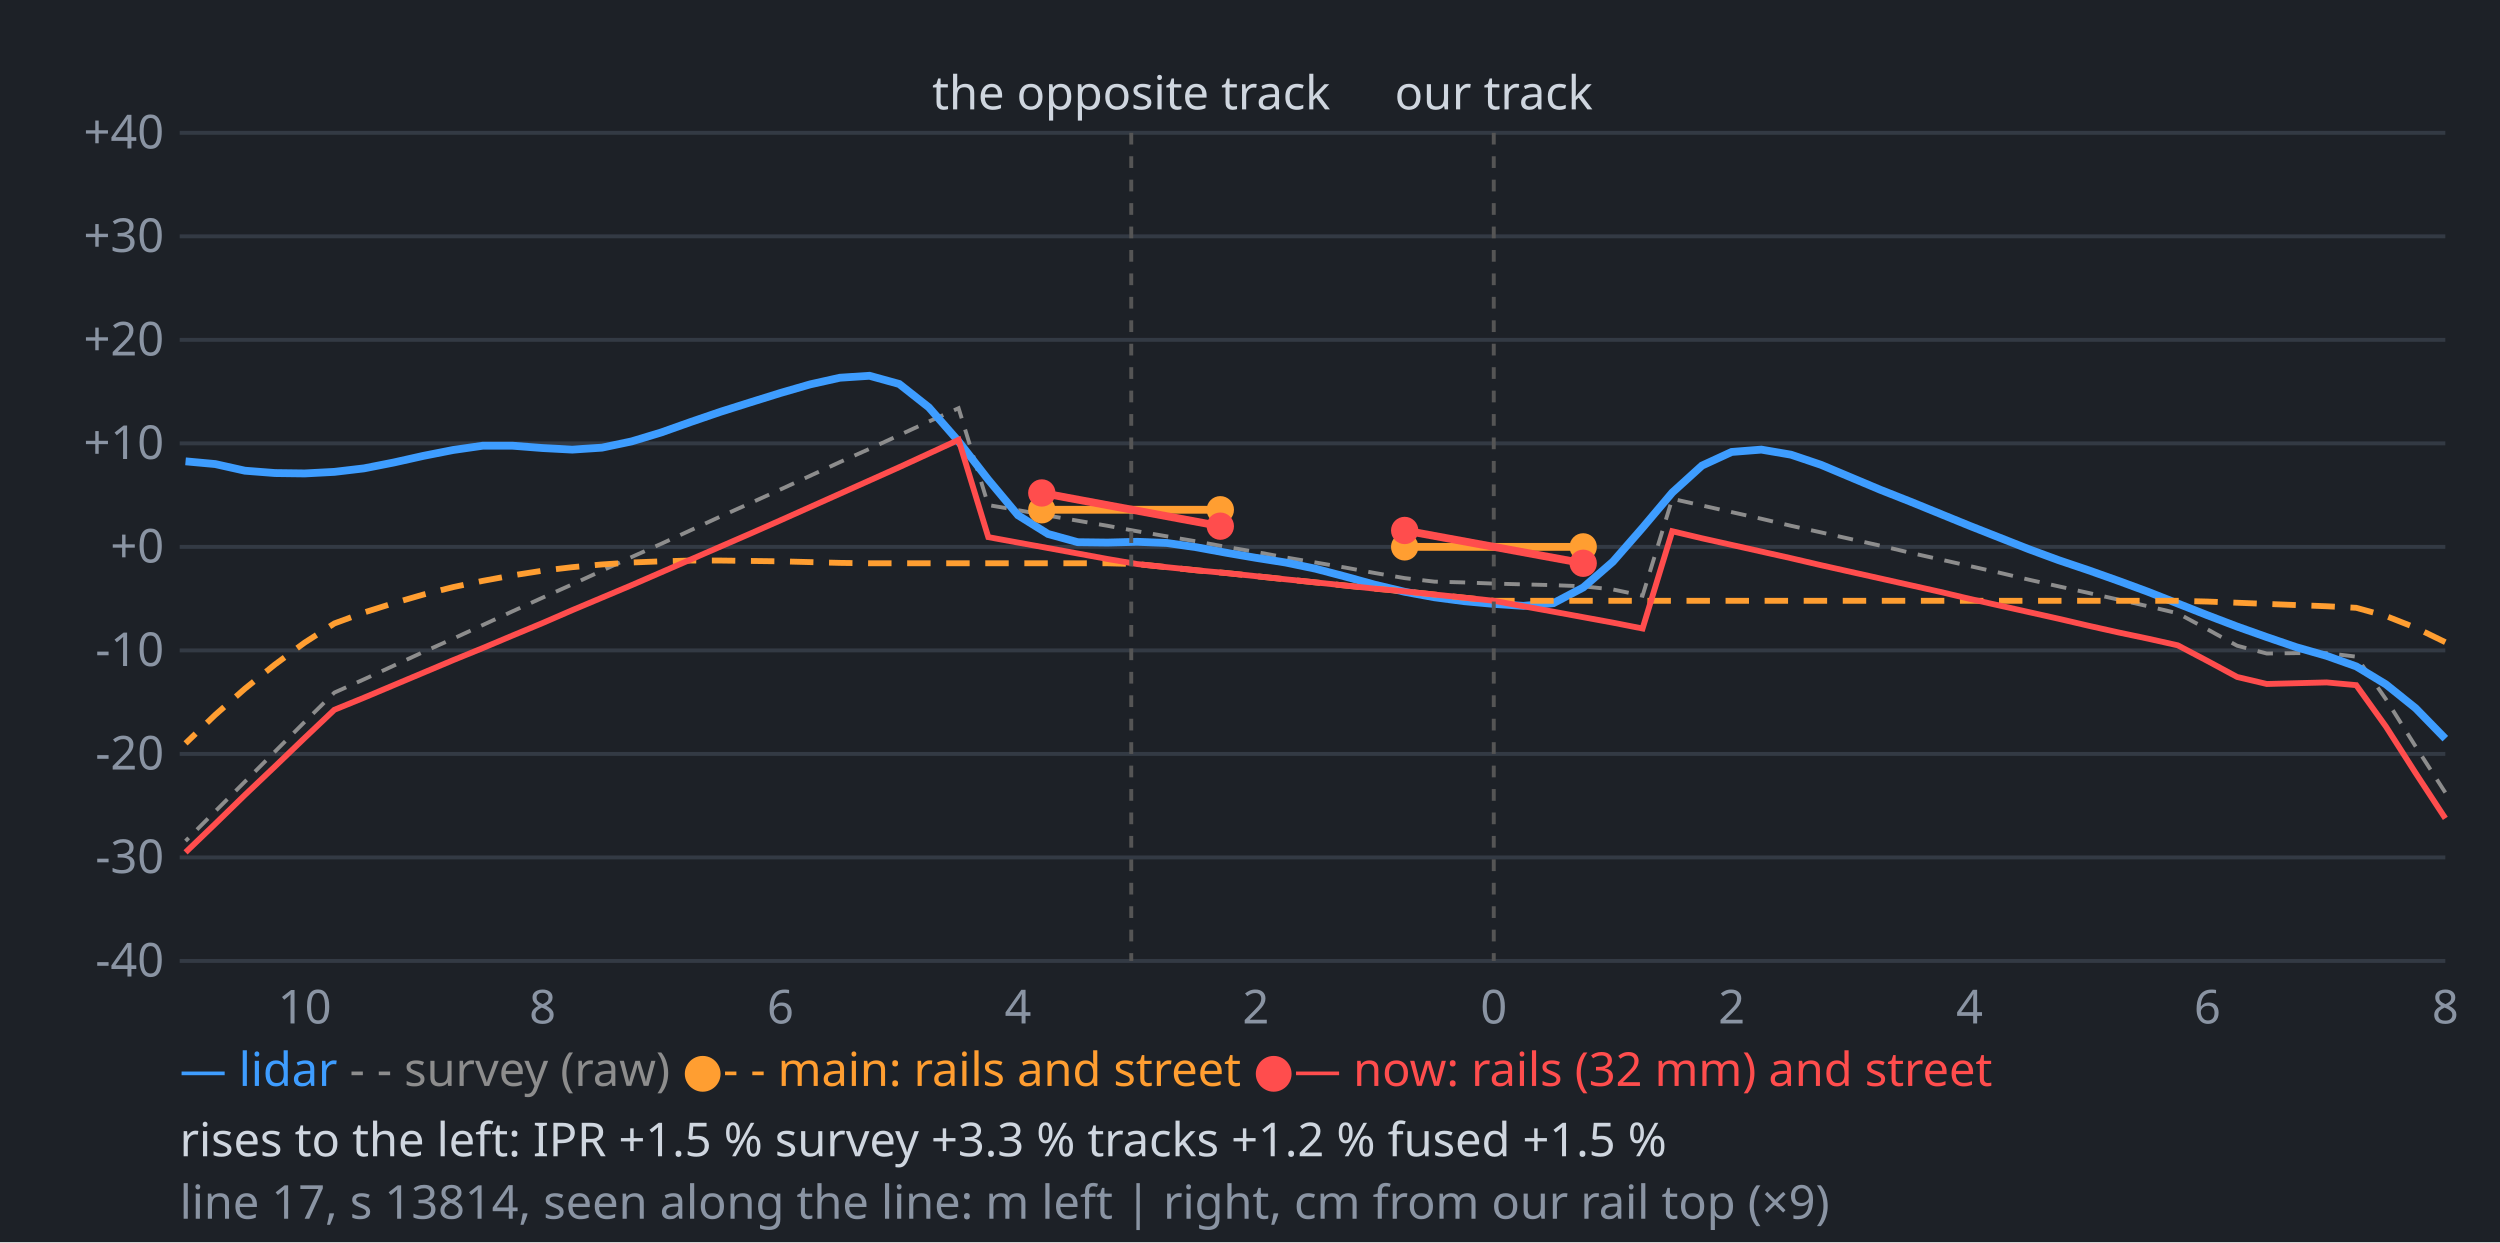
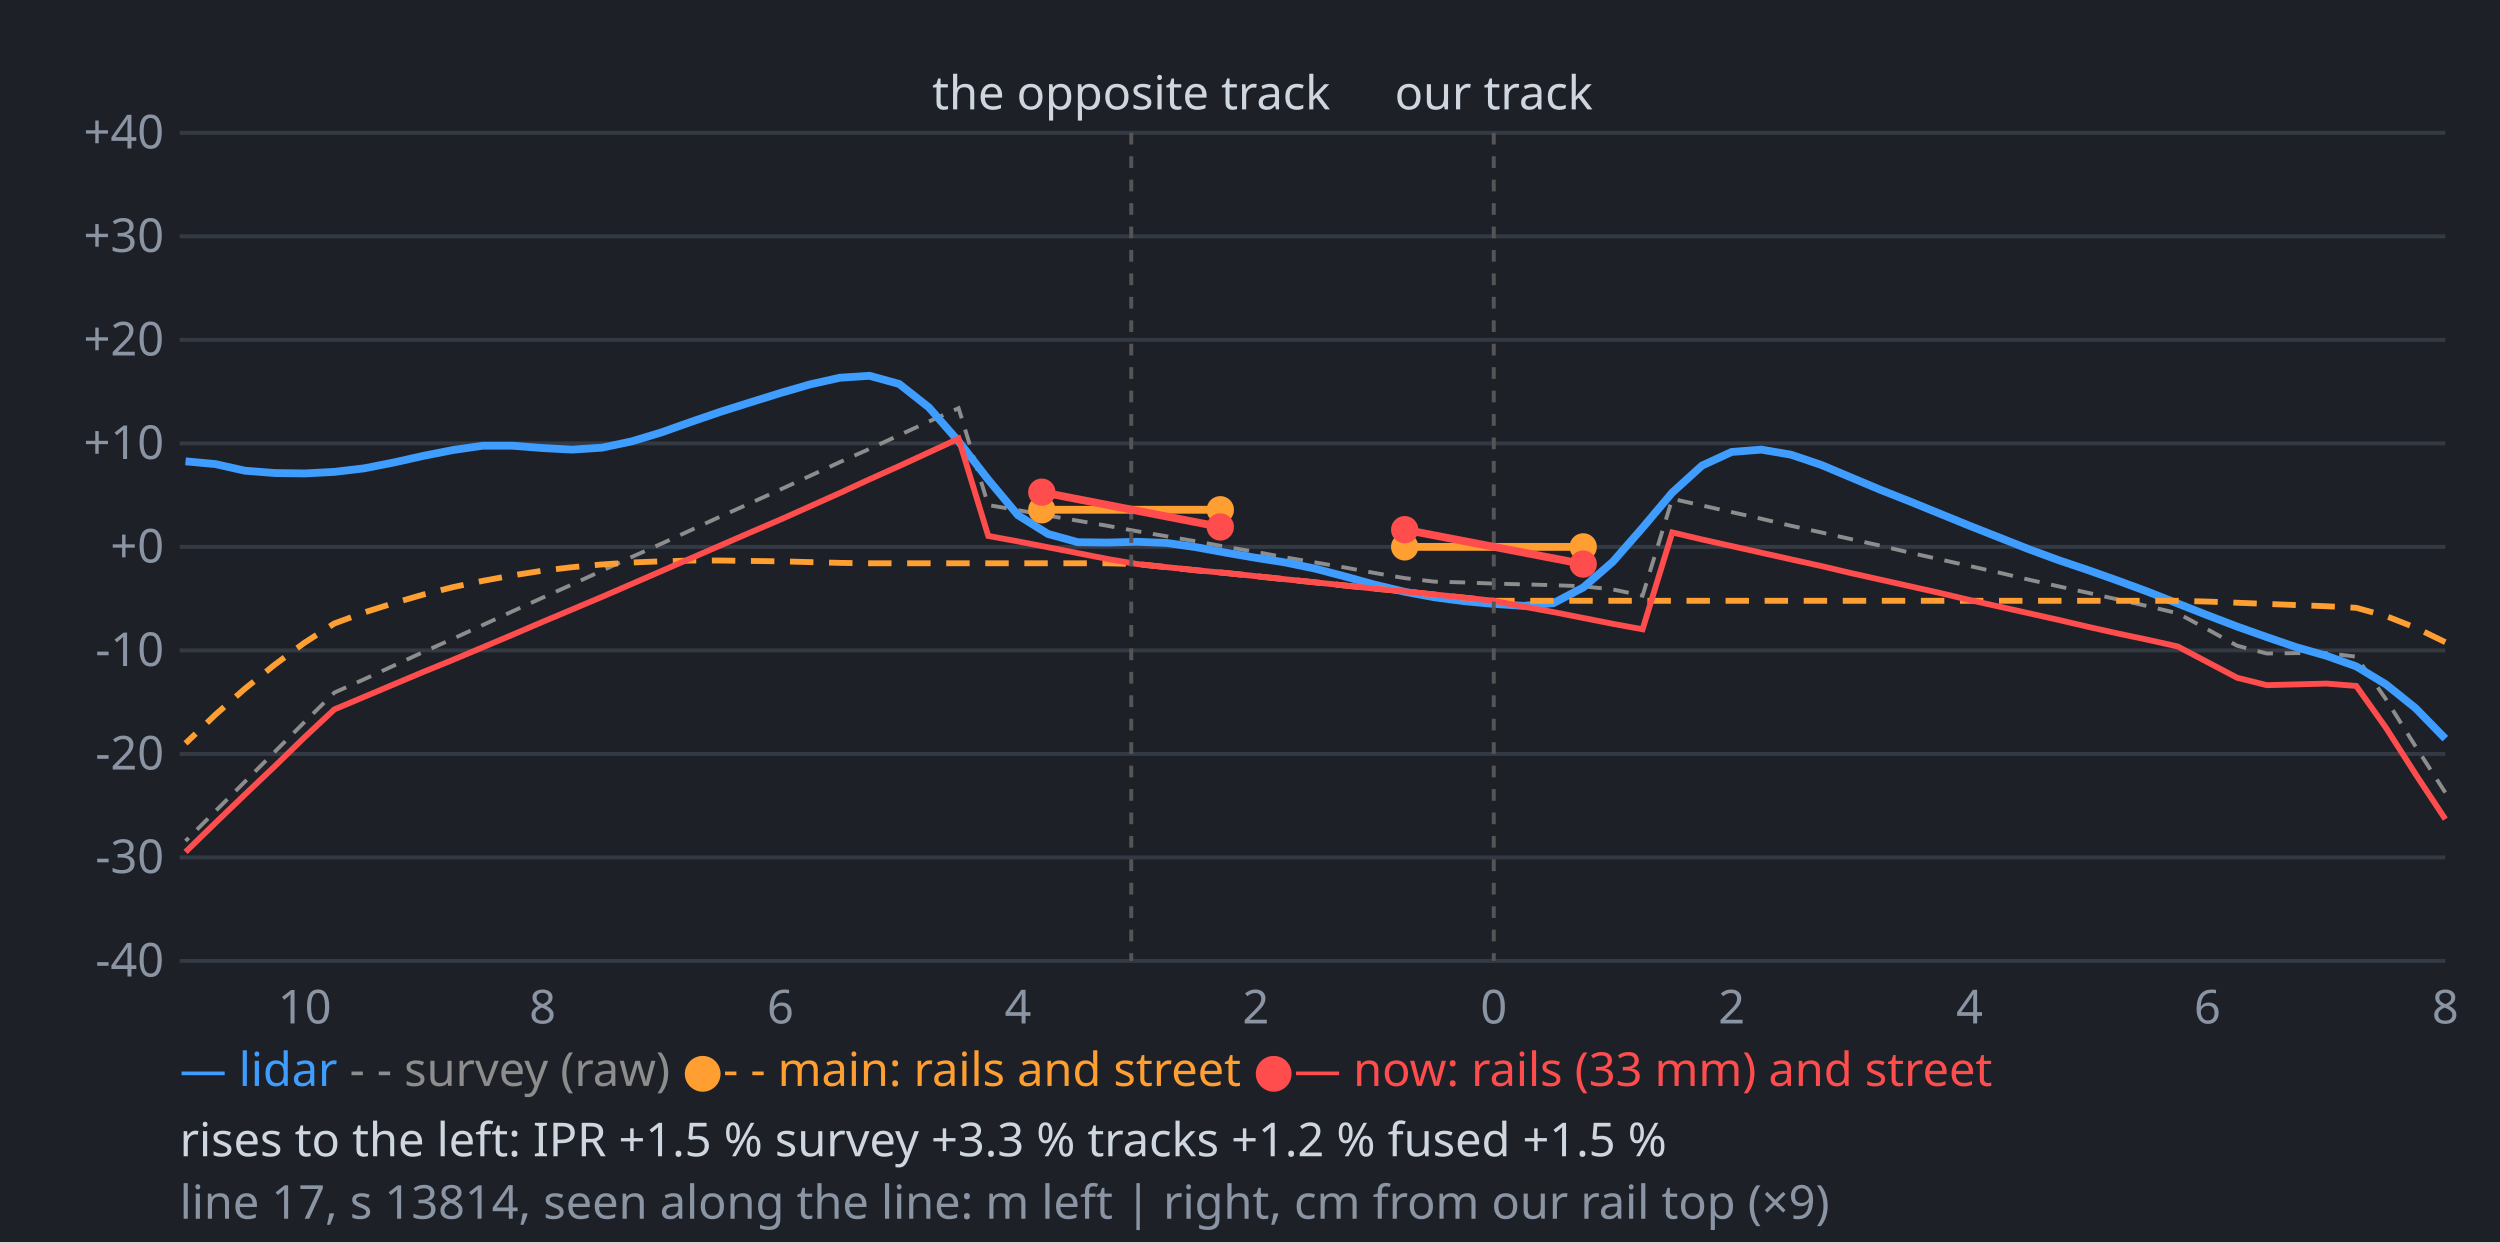
<svg xmlns="http://www.w3.org/2000/svg" viewBox="0 0 640 318" font-family="sans-serif" font-size="12">
  <rect width="640" height="318" fill="#1d2127" />
  <line x1="46" x2="626" y1="246.0" y2="246.0" stroke="#333a44" />
  <text x="42" y="250.0" fill="#8a94a3" text-anchor="end">-40</text>
  <line x1="46" x2="626" y1="219.5" y2="219.5" stroke="#333a44" />
  <text x="42" y="223.5" fill="#8a94a3" text-anchor="end">-30</text>
  <line x1="46" x2="626" y1="193.0" y2="193.0" stroke="#333a44" />
  <text x="42" y="197.0" fill="#8a94a3" text-anchor="end">-20</text>
  <line x1="46" x2="626" y1="166.5" y2="166.5" stroke="#333a44" />
  <text x="42" y="170.5" fill="#8a94a3" text-anchor="end">-10</text>
  <line x1="46" x2="626" y1="140.0" y2="140.0" stroke="#333a44" />
  <text x="42" y="144.0" fill="#8a94a3" text-anchor="end">+0</text>
  <line x1="46" x2="626" y1="113.5" y2="113.5" stroke="#333a44" />
  <text x="42" y="117.5" fill="#8a94a3" text-anchor="end">+10</text>
  <line x1="46" x2="626" y1="87.0" y2="87.0" stroke="#333a44" />
  <text x="42" y="91.0" fill="#8a94a3" text-anchor="end">+20</text>
  <line x1="46" x2="626" y1="60.5" y2="60.5" stroke="#333a44" />
  <text x="42" y="64.5" fill="#8a94a3" text-anchor="end">+30</text>
  <line x1="46" x2="626" y1="34.0" y2="34.0" stroke="#333a44" />
  <text x="42" y="38.0" fill="#8a94a3" text-anchor="end">+40</text>
  <text x="626.0" y="262" fill="#8a94a3" text-anchor="middle">8</text>
  <text x="565.1" y="262" fill="#8a94a3" text-anchor="middle">6</text>
  <text x="504.2" y="262" fill="#8a94a3" text-anchor="middle">4</text>
  <text x="443.3" y="262" fill="#8a94a3" text-anchor="middle">2</text>
  <text x="382.4" y="262" fill="#8a94a3" text-anchor="middle">0</text>
  <text x="321.5" y="262" fill="#8a94a3" text-anchor="middle">2</text>
  <text x="260.6" y="262" fill="#8a94a3" text-anchor="middle">4</text>
  <text x="199.8" y="262" fill="#8a94a3" text-anchor="middle">6</text>
  <text x="138.9" y="262" fill="#8a94a3" text-anchor="middle">8</text>
  <text x="78.0" y="262" fill="#8a94a3" text-anchor="middle">10</text>
  <polyline fill="none" stroke="#8d8d8d" stroke-width="1" stroke-dasharray="4 3" points="626.0,202.9 618.4,191.1 610.8,179.0 603.2,168.1 595.6,167.2 587.9,167.2 580.3,167.3 572.7,165.3 565.1,161.1 557.5,157.0 549.9,155.2 542.3,153.5 534.7,151.8 527.0,150.1 519.4,148.4 511.8,146.6 504.2,144.9 496.6,143.2 489.0,141.5 481.4,139.7 473.8,138.0 466.2,136.3 458.5,134.6 450.9,132.8 443.3,131.1 435.7,129.4 428.1,127.7 420.5,152.5 412.9,150.9 405.3,150.1 397.7,149.8 390.0,149.6 382.4,149.4 374.8,149.1 367.2,148.9 359.6,148.0 352.0,146.7 344.4,145.3 336.8,144.0 329.1,142.7 321.5,141.3 313.9,140.0 306.3,138.6 298.7,137.3 291.1,136.0 283.5,134.6 275.9,133.3 268.3,132.0 260.6,130.6 253.0,129.3 245.4,104.5 237.8,107.9 230.2,111.4 222.6,114.9 215.0,118.3 207.4,121.8 199.8,125.3 192.1,128.8 184.5,132.2 176.9,135.7 169.3,139.2 161.7,142.6 154.1,146.1 146.5,149.6 138.9,153.0 131.2,156.5 123.6,160.0 116.0,163.5 108.4,166.9 100.8,170.4 93.2,173.9 85.6,177.3 78.0,184.8 70.4,192.4 62.7,200.1 55.1,207.7 47.5,215.3" />
  <polyline fill="none" stroke="#3e9dff" stroke-width="2" points="626.0,189.1 618.4,181.3 610.8,175.2 603.2,170.6 595.6,167.9 587.9,165.7 580.3,163.1 572.7,160.4 565.1,157.5 557.5,154.5 549.9,151.5 542.3,148.7 534.7,146.0 527.0,143.4 519.4,140.6 511.8,137.6 504.2,134.6 496.6,131.5 489.0,128.4 481.4,125.4 473.8,122.2 466.2,119.0 458.5,116.4 450.9,115.1 443.3,115.7 435.7,119.2 428.1,126.1 420.5,135.1 412.9,143.8 405.3,150.4 397.7,154.4 390.0,155.1 382.4,154.6 374.8,153.9 367.2,152.9 359.6,151.5 352.0,149.7 344.4,147.6 336.8,145.6 329.1,144.0 321.5,142.8 313.9,141.5 306.3,140.1 298.7,139.0 291.1,138.7 283.5,138.9 275.9,138.8 268.3,136.7 260.6,131.9 253.0,122.8 245.4,113.0 237.8,104.3 230.2,98.3 222.6,96.2 215.0,96.7 207.4,98.4 199.8,100.6 192.1,103.0 184.5,105.4 176.9,108.0 169.3,110.7 161.7,113.0 154.1,114.6 146.5,115.1 138.9,114.7 131.2,114.1 123.6,114.1 116.0,115.2 108.4,116.7 100.8,118.4 93.2,119.9 85.6,120.8 78.0,121.2 70.4,121.1 62.7,120.5 55.1,118.8 47.5,118.1" />
  <polyline fill="none" stroke="#ff9e31" stroke-width="1.5" stroke-dasharray="6 4" points="626.0,164.4 618.4,160.7 610.8,157.7 603.2,155.6 595.6,155.2 587.9,154.9 580.3,154.6 572.7,154.3 565.1,154.0 557.5,153.8 549.9,153.8 542.3,153.8 534.7,153.8 527.0,153.8 519.4,153.8 511.8,153.8 504.2,153.8 496.6,153.8 489.0,153.8 481.4,153.8 473.8,153.8 466.2,153.8 458.5,153.8 450.9,153.8 443.3,153.8 435.7,153.8 428.1,153.8 420.5,153.8 412.9,153.8 405.3,153.8 397.7,153.8 390.0,153.8 382.4,153.8 374.8,153.0 367.2,152.2 359.6,151.4 352.0,150.7 344.4,149.9 336.8,149.1 329.1,148.3 321.5,147.5 313.9,146.7 306.3,146.0 298.7,145.2 291.1,144.4 283.5,144.2 275.9,144.2 268.3,144.2 260.6,144.2 253.0,144.2 245.4,144.2 237.8,144.2 230.2,144.2 222.6,144.2 215.0,144.1 207.4,143.9 199.8,143.7 192.1,143.6 184.5,143.5 176.9,143.5 169.3,143.7 161.7,144.0 154.1,144.5 146.5,145.2 138.9,146.1 131.2,147.3 123.6,148.7 116.0,150.3 108.4,152.2 100.8,154.4 93.2,156.8 85.6,159.6 78.0,164.5 70.4,170.1 62.7,176.3 55.1,183.0 47.5,190.3" />
-   <polyline fill="none" stroke="#ff4d4d" stroke-width="1.5" points="626.0,209.5 618.4,197.9 610.8,186.0 603.2,175.4 595.6,174.7 587.9,174.9 580.3,175.1 572.7,173.3 565.1,169.2 557.5,165.2 549.9,163.5 542.3,161.9 534.7,160.2 527.0,158.4 519.4,156.7 511.8,155.0 504.2,153.3 496.6,151.5 489.0,149.8 481.4,148.1 473.8,146.4 466.2,144.7 458.5,142.9 450.9,141.2 443.3,139.5 435.7,137.8 428.1,136.0 420.5,160.9 412.9,159.4 405.3,158.0 397.7,156.6 390.0,155.2 382.4,153.8 374.8,153.0 367.2,152.2 359.6,151.4 352.0,150.7 344.4,149.9 336.8,149.1 329.1,148.3 321.5,147.5 313.9,146.7 306.3,146.0 298.7,145.2 291.1,144.4 283.5,143.1 275.9,141.7 268.3,140.3 260.6,138.9 253.0,137.5 245.4,112.6 237.8,116.1 230.2,119.6 222.6,123.0 215.0,126.4 207.4,129.8 199.8,133.2 192.1,136.6 184.5,139.9 176.9,143.2 169.3,146.5 161.7,149.8 154.1,153.0 146.5,156.2 138.9,159.5 131.2,162.7 123.6,165.9 116.0,169.0 108.4,172.2 100.8,175.4 93.2,178.6 85.6,181.7 78.0,188.9 70.4,196.2 62.7,203.5 55.1,210.9 47.5,218.2" />
+   <polyline fill="none" stroke="#ff4d4d" stroke-width="1.5" points="626.0,209.7 618.4,198.2 610.8,186.3 603.2,175.6 595.6,175.0 587.9,175.2 580.3,175.4 572.7,173.5 565.1,169.5 557.5,165.5 549.9,163.8 542.3,162.2 534.7,160.5 527.0,158.7 519.4,157.0 511.8,155.3 504.2,153.6 496.6,151.8 489.0,150.1 481.4,148.4 473.8,146.7 466.2,144.9 458.5,143.2 450.9,141.5 443.3,139.8 435.7,138.1 428.1,136.3 420.5,161.1 412.9,159.7 405.3,158.2 397.7,156.7 390.0,155.3 382.4,153.8 374.8,153.0 367.2,152.2 359.6,151.4 352.0,150.7 344.4,149.9 336.8,149.1 329.1,148.3 321.5,147.5 313.9,146.7 306.3,146.0 298.7,145.2 291.1,144.4 283.5,143.1 275.9,141.6 268.3,140.1 260.6,138.6 253.0,137.2 245.4,112.3 237.8,115.8 230.2,119.3 222.6,122.7 215.0,126.2 207.4,129.6 199.8,133.0 192.1,136.3 184.5,139.6 176.9,142.9 169.3,146.2 161.7,149.5 154.1,152.8 146.5,156.0 138.9,159.2 131.2,162.5 123.6,165.7 116.0,168.9 108.4,172.0 100.8,175.2 93.2,178.4 85.6,181.6 78.0,188.7 70.4,196.1 62.7,203.4 55.1,210.7 47.5,218.1" />
  <line x1="382.4" x2="382.4" y1="34" y2="246" stroke="#555" stroke-dasharray="3 3" />
  <text x="382.4" y="28" fill="#cfd6df" text-anchor="middle">our track</text>
  <line x1="359.6" y1="140.0" x2="405.3" y2="140.0" stroke="#ff9e31" stroke-width="2" />
  <circle cx="359.6" cy="140.0" r="3.5" fill="#ff9e31" />
  <circle cx="405.3" cy="140.0" r="3.5" fill="#ff9e31" />
-   <line x1="359.6" y1="135.8" x2="405.3" y2="144.2" stroke="#ff4d4d" stroke-width="2" />
-   <circle cx="359.6" cy="135.8" r="3.5" fill="#ff4d4d" />
-   <circle cx="405.3" cy="144.2" r="3.5" fill="#ff4d4d" />
+   <line x1="359.6" y1="135.6" x2="405.3" y2="144.4" stroke="#ff4d4d" stroke-width="2" />
+   <circle cx="359.6" cy="135.6" r="3.5" fill="#ff4d4d" />
+   <circle cx="405.3" cy="144.4" r="3.5" fill="#ff4d4d" />
  <line x1="289.6" x2="289.6" y1="34" y2="246" stroke="#555" stroke-dasharray="3 3" />
  <text x="289.6" y="28" fill="#cfd6df" text-anchor="middle">the opposite track</text>
  <line x1="266.7" y1="130.5" x2="312.4" y2="130.5" stroke="#ff9e31" stroke-width="2" />
  <circle cx="266.7" cy="130.5" r="3.5" fill="#ff9e31" />
  <circle cx="312.4" cy="130.5" r="3.5" fill="#ff9e31" />
-   <line x1="266.7" y1="126.2" x2="312.4" y2="134.7" stroke="#ff4d4d" stroke-width="2" />
-   <circle cx="266.7" cy="126.2" r="3.5" fill="#ff4d4d" />
-   <circle cx="312.4" cy="134.7" r="3.5" fill="#ff4d4d" />
+   <line x1="266.7" y1="126.0" x2="312.4" y2="134.9" stroke="#ff4d4d" stroke-width="2" />
+   <circle cx="266.7" cy="126.0" r="3.5" fill="#ff4d4d" />
+   <circle cx="312.4" cy="134.9" r="3.5" fill="#ff4d4d" />
  <text x="46" y="278" fill="#cfd6df">
    <tspan fill="#3e9dff">— lidar</tspan>
    <tspan fill="#8d8d8d">- - survey (raw)</tspan>
    <tspan fill="#ff9e31">●- - main: rails and street</tspan>
-     <tspan fill="#ff4d4d">●— now: rails (32 mm) and street</tspan>
+     <tspan fill="#ff4d4d">●— now: rails (33 mm) and street</tspan>
  </text>
  <text x="46" y="312" fill="#8a94a3">line 17, s 13814, seen along the line: m left | right, cm from our rail top (×9)</text>
  <text x="46" y="296" fill="#cfd6df">rises to the left: IPR +1.5 %  survey +3.3 %  tracks +1.2 %  fused +1.5 %</text>
</svg>
